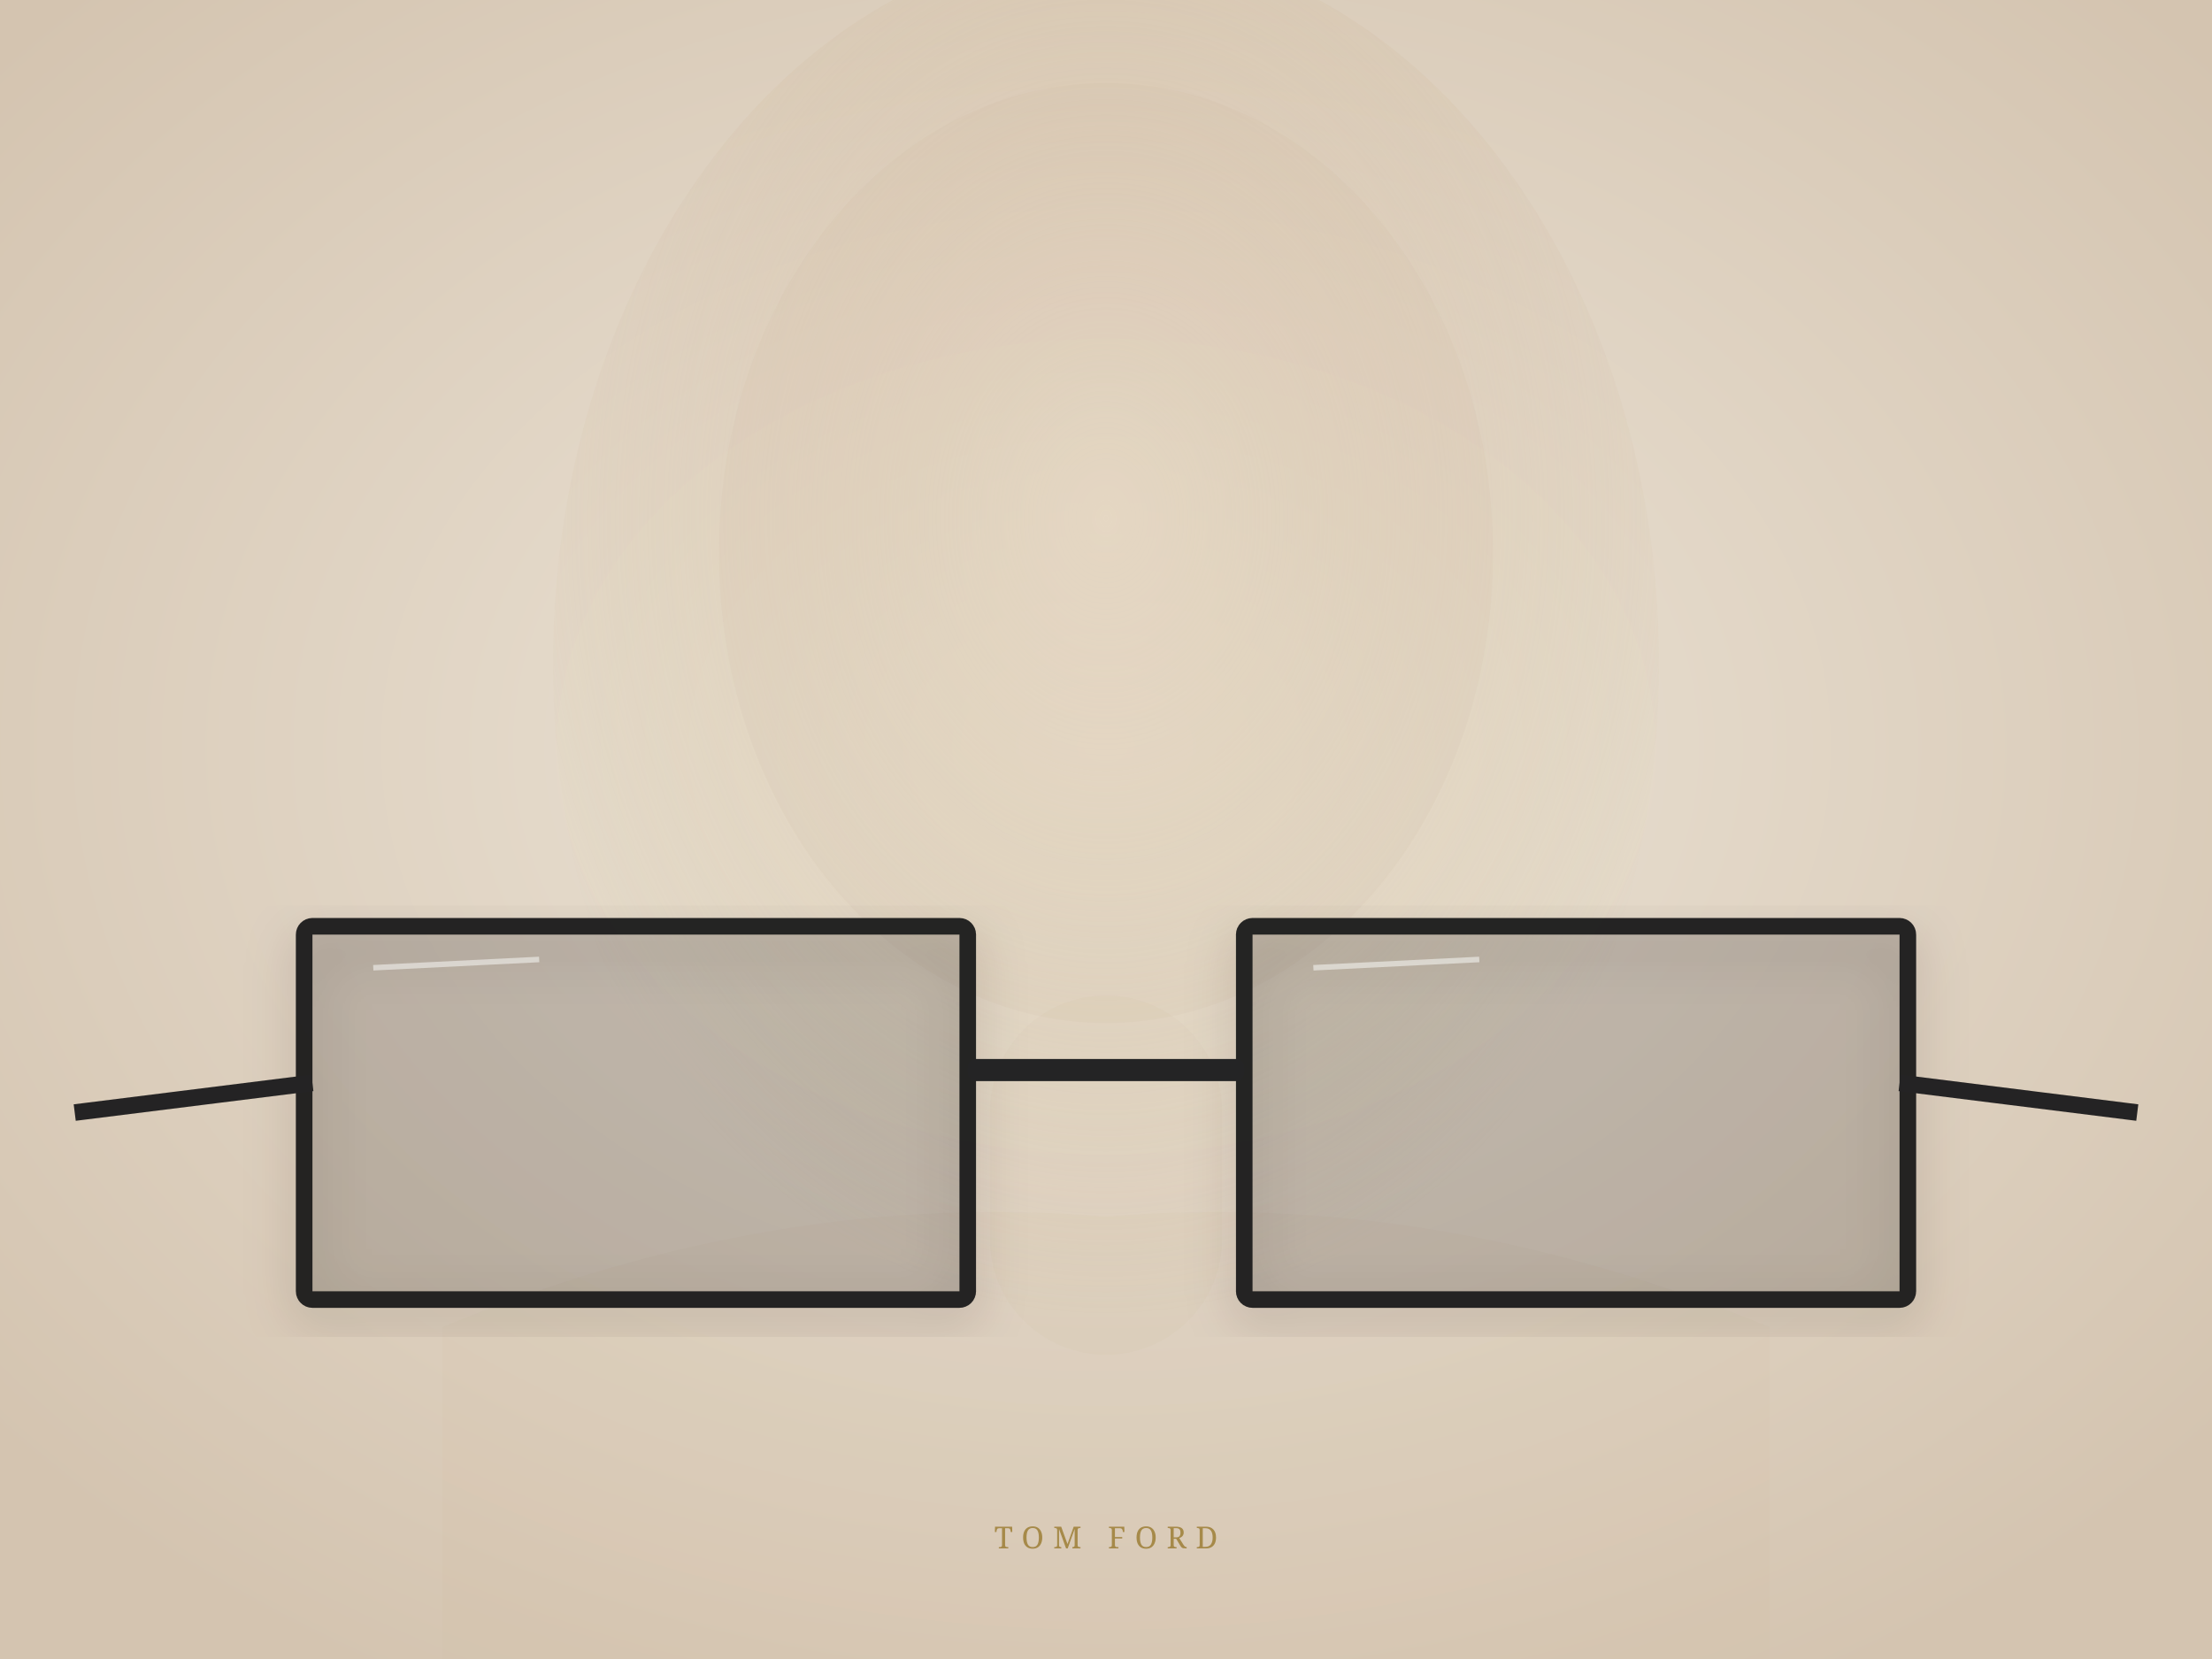
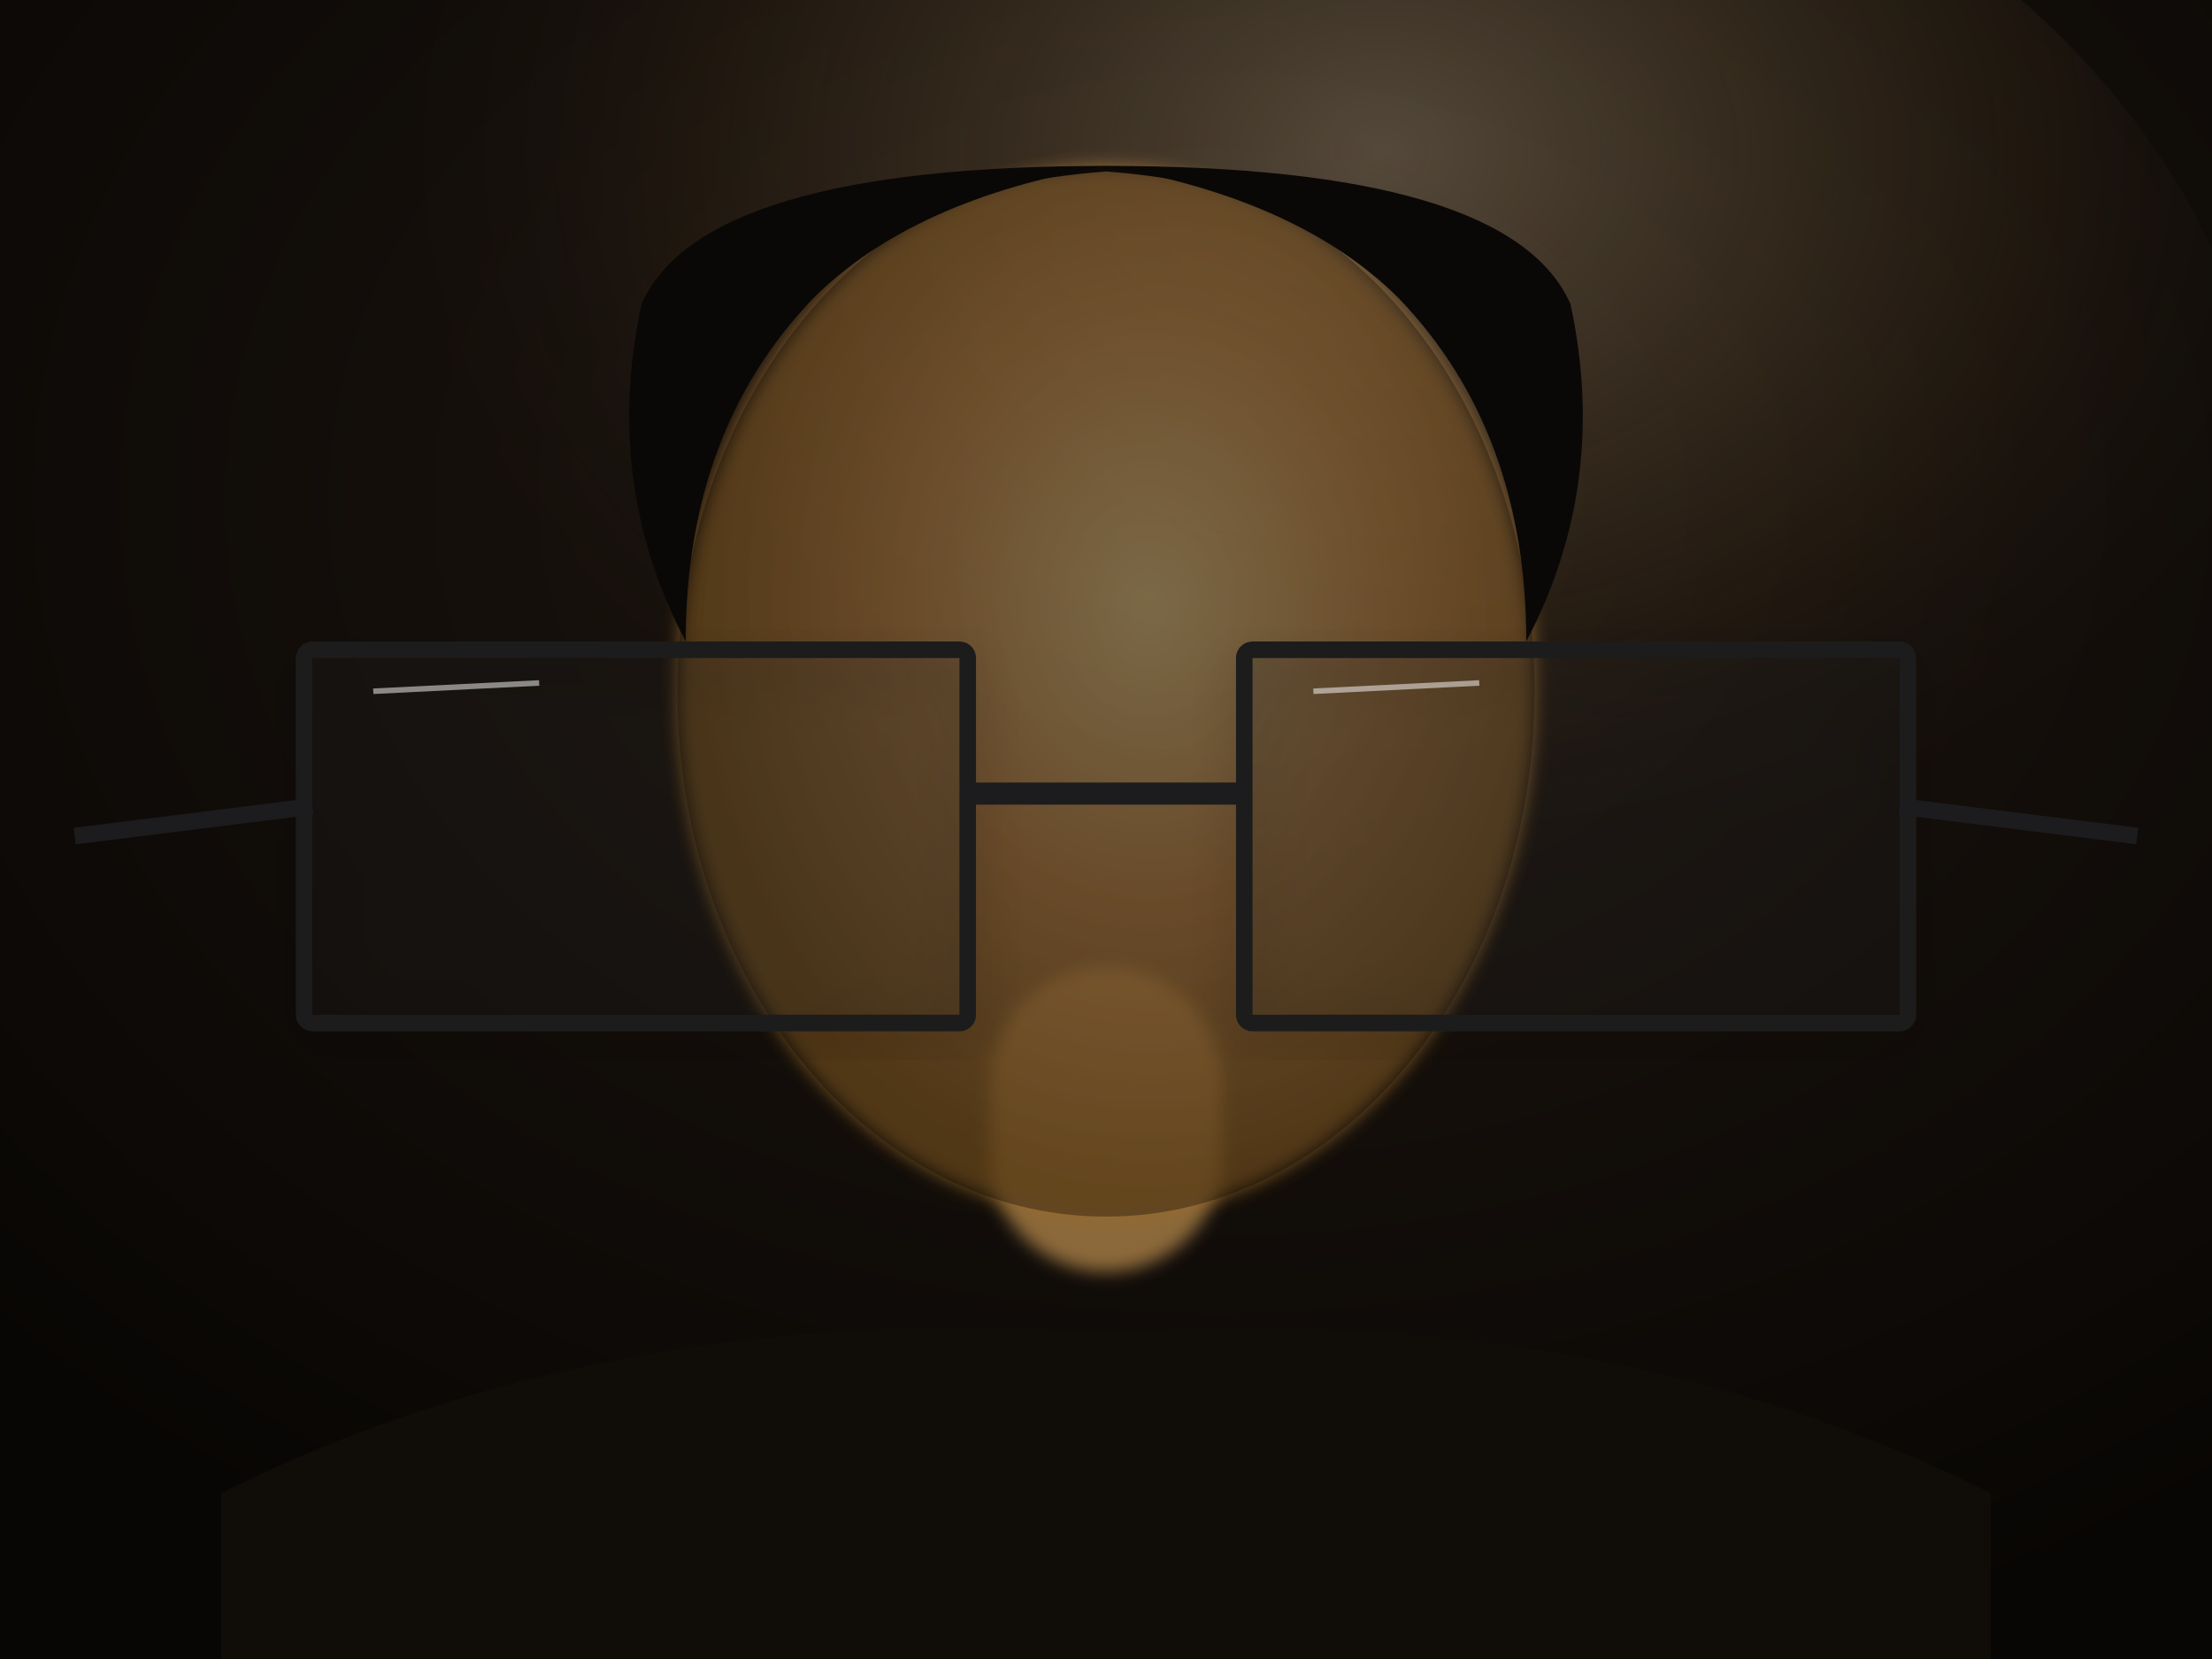
<svg xmlns="http://www.w3.org/2000/svg" viewBox="0 0 800 600" width="800" height="600">
  <defs>
-     <radialGradient id="bg" cx="50%" cy="45%" r="65%">
-       <stop offset="0%" stop-color="#EDE5D8" />
-       <stop offset="100%" stop-color="#D4C4B0" />
+     <radialGradient id="bg" cx="55%" cy="30%" r="75%">
+       <stop offset="0%" stop-color="#1E1610" />
+       <stop offset="100%" stop-color="#080604" />
    </radialGradient>
-     <radialGradient id="face" cx="50%" cy="40%" r="55%">
-       <stop offset="0%" stop-color="#E8D9C5" stop-opacity="0.6" />
-       <stop offset="100%" stop-color="#C4A882" stop-opacity="0" />
+     <radialGradient id="glow" cx="58%" cy="28%" r="50%">
+       <stop offset="0%" stop-color="#F0D8B0" stop-opacity="0.28" />
+       <stop offset="70%" stop-color="#C09050" stop-opacity="0.05" />
+       <stop offset="100%" stop-color="#080604" stop-opacity="0" />
    </radialGradient>
+     <radialGradient id="skinGrad" cx="55%" cy="42%" r="55%">
+       <stop offset="0%" stop-color="#E8C888" />
+       <stop offset="50%" stop-color="#C89050" />
+       <stop offset="100%" stop-color="#986828" />
+     </radialGradient>
+     <filter id="faceSoft" x="-10%" y="-10%" width="120%" height="120%">
+       <feGaussianBlur stdDeviation="3" />
+     </filter>
  </defs>
  <rect width="800" height="600" fill="url(#bg)" />
-   <ellipse cx="400" cy="240" rx="200" ry="260" fill="url(#face)" />
-   <ellipse cx="400" cy="200" rx="140" ry="170" fill="#C9B49A" opacity="0.12" />
-   <rect x="358" y="360" width="84" height="130" rx="42" fill="#C9B49A" opacity="0.10" />
-   <path d="M 160,480 Q 280,430 400,440 Q 520,430 640,480 L 640,600 L 160,600 Z" fill="#C9B49A" opacity="0.10" />
-   <g transform="translate(0, 80)">
+   <ellipse cx="440" cy="180" rx="380" ry="280" fill="url(#glow)" />
+   <path d="M 80,540 Q 220,470 400,482 Q 580,470 720,540 L 720,600 L 80,600 Z" fill="#100C08" />
+   <rect x="358" y="350" width="84" height="110" rx="42" fill="#C09050" filter="url(#faceSoft)" opacity="0.7" />
+   <ellipse cx="400" cy="250" rx="155" ry="190" fill="url(#skinGrad)" filter="url(#faceSoft)" opacity="0.75" />
+   <ellipse cx="400" cy="250" rx="155" ry="190" fill="#080604" opacity="0.35" style="transform-origin: left center" />
+   <path d="M 250,180 Q 235,80 400,60 Q 565,80 550,180 Q 520,100 480,80 Q 440,65 400,62 Q 360,65 320,80 Q 276,100 250,180 Z" fill="#0C0906" />
+   <path d="M 248,232 Q 218,175 232,110 Q 254,60 400,60 Q 330,72 294,108 Q 248,156 248,232 Z" fill="#0A0806" />
+   <path d="M 552,232 Q 582,175 568,110 Q 546,60 400,60 Q 470,72 506,108 Q 552,156 552,232 Z" fill="#0A0806" />
+   <g transform="translate(0, -20)">
    <defs>
      <filter id="sh">
        <feDropShadow dx="0" dy="6" stdDeviation="9" flood-opacity="0.2" />
      </filter>
    </defs>
    <rect x="110" y="255" width="240" height="135" rx="3" ry="3" fill="rgba(28,28,30,0.18)" stroke="#1C1C1E" stroke-width="6" filter="url(#sh)" />
    <rect x="450" y="255" width="240" height="135" rx="3" ry="3" fill="rgba(28,28,30,0.18)" stroke="#1C1C1E" stroke-width="6" filter="url(#sh)" />
    <rect x="350" y="303" width="100" height="8" rx="3" fill="#1C1C1E" />
    <line x1="110" y1="312" x2="30" y2="322" stroke="#1C1C1E" stroke-width="6" stroke-linecap="square" />
    <line x1="690" y1="312" x2="770" y2="322" stroke="#1C1C1E" stroke-width="6" stroke-linecap="square" />
    <line x1="135" y1="270" x2="195" y2="267" stroke="white" stroke-width="2" stroke-opacity="0.5" />
    <line x1="475" y1="270" x2="535" y2="267" stroke="white" stroke-width="2" stroke-opacity="0.5" />
  </g>
-   <text x="400" y="560" text-anchor="middle" font-family="Garamond, Georgia, serif" font-size="11" letter-spacing="0.3em" fill="#8B6914" opacity="0.7" font-weight="400">TOM FORD</text>
-   <rect width="800" height="600" fill="url(#bg)" opacity="0.04" />
</svg>
